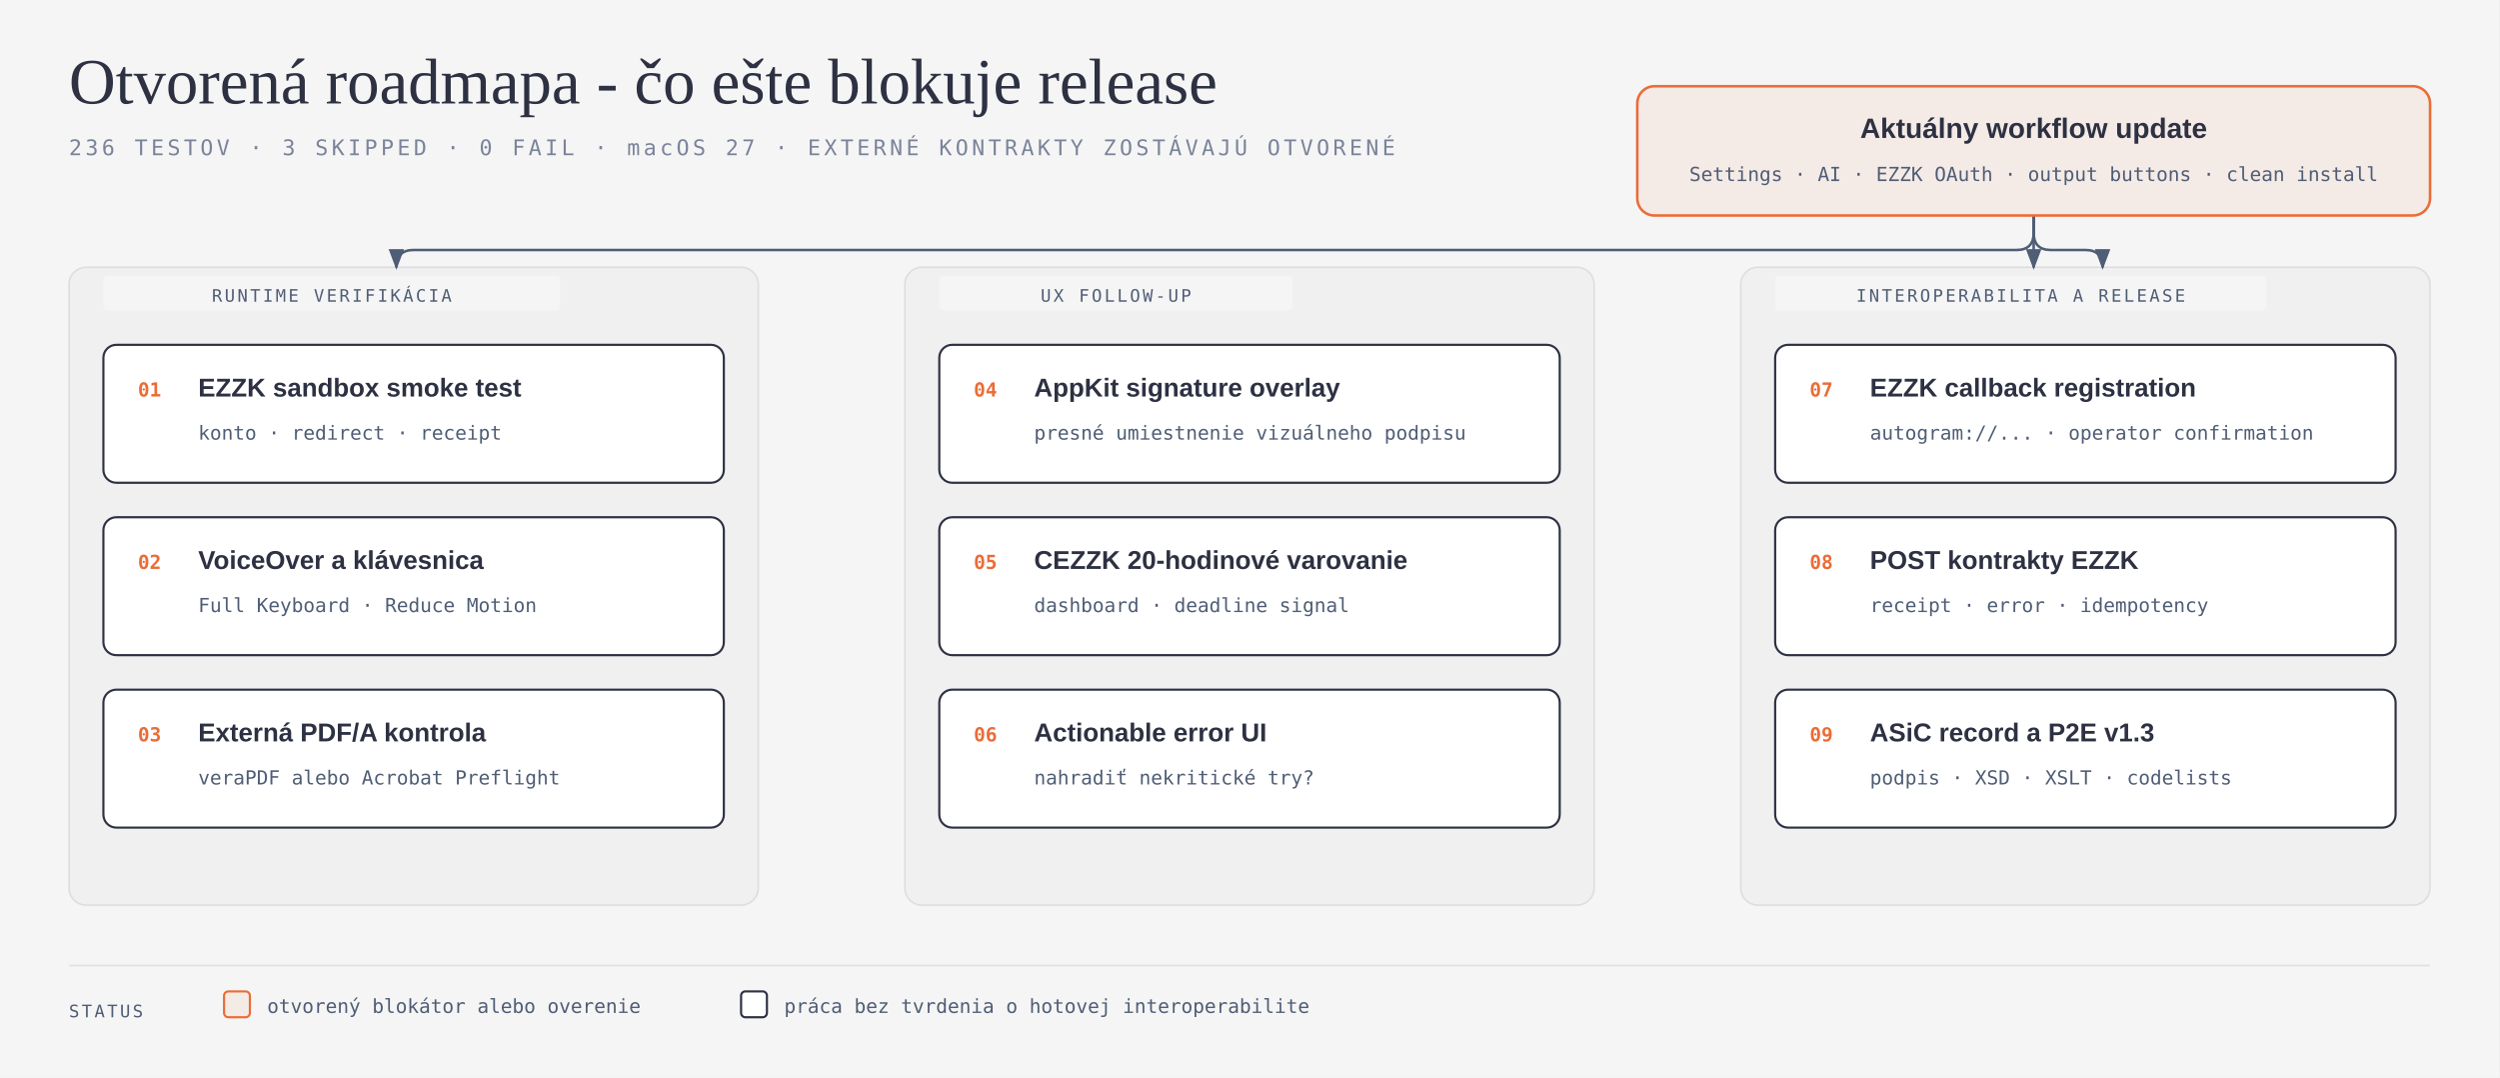
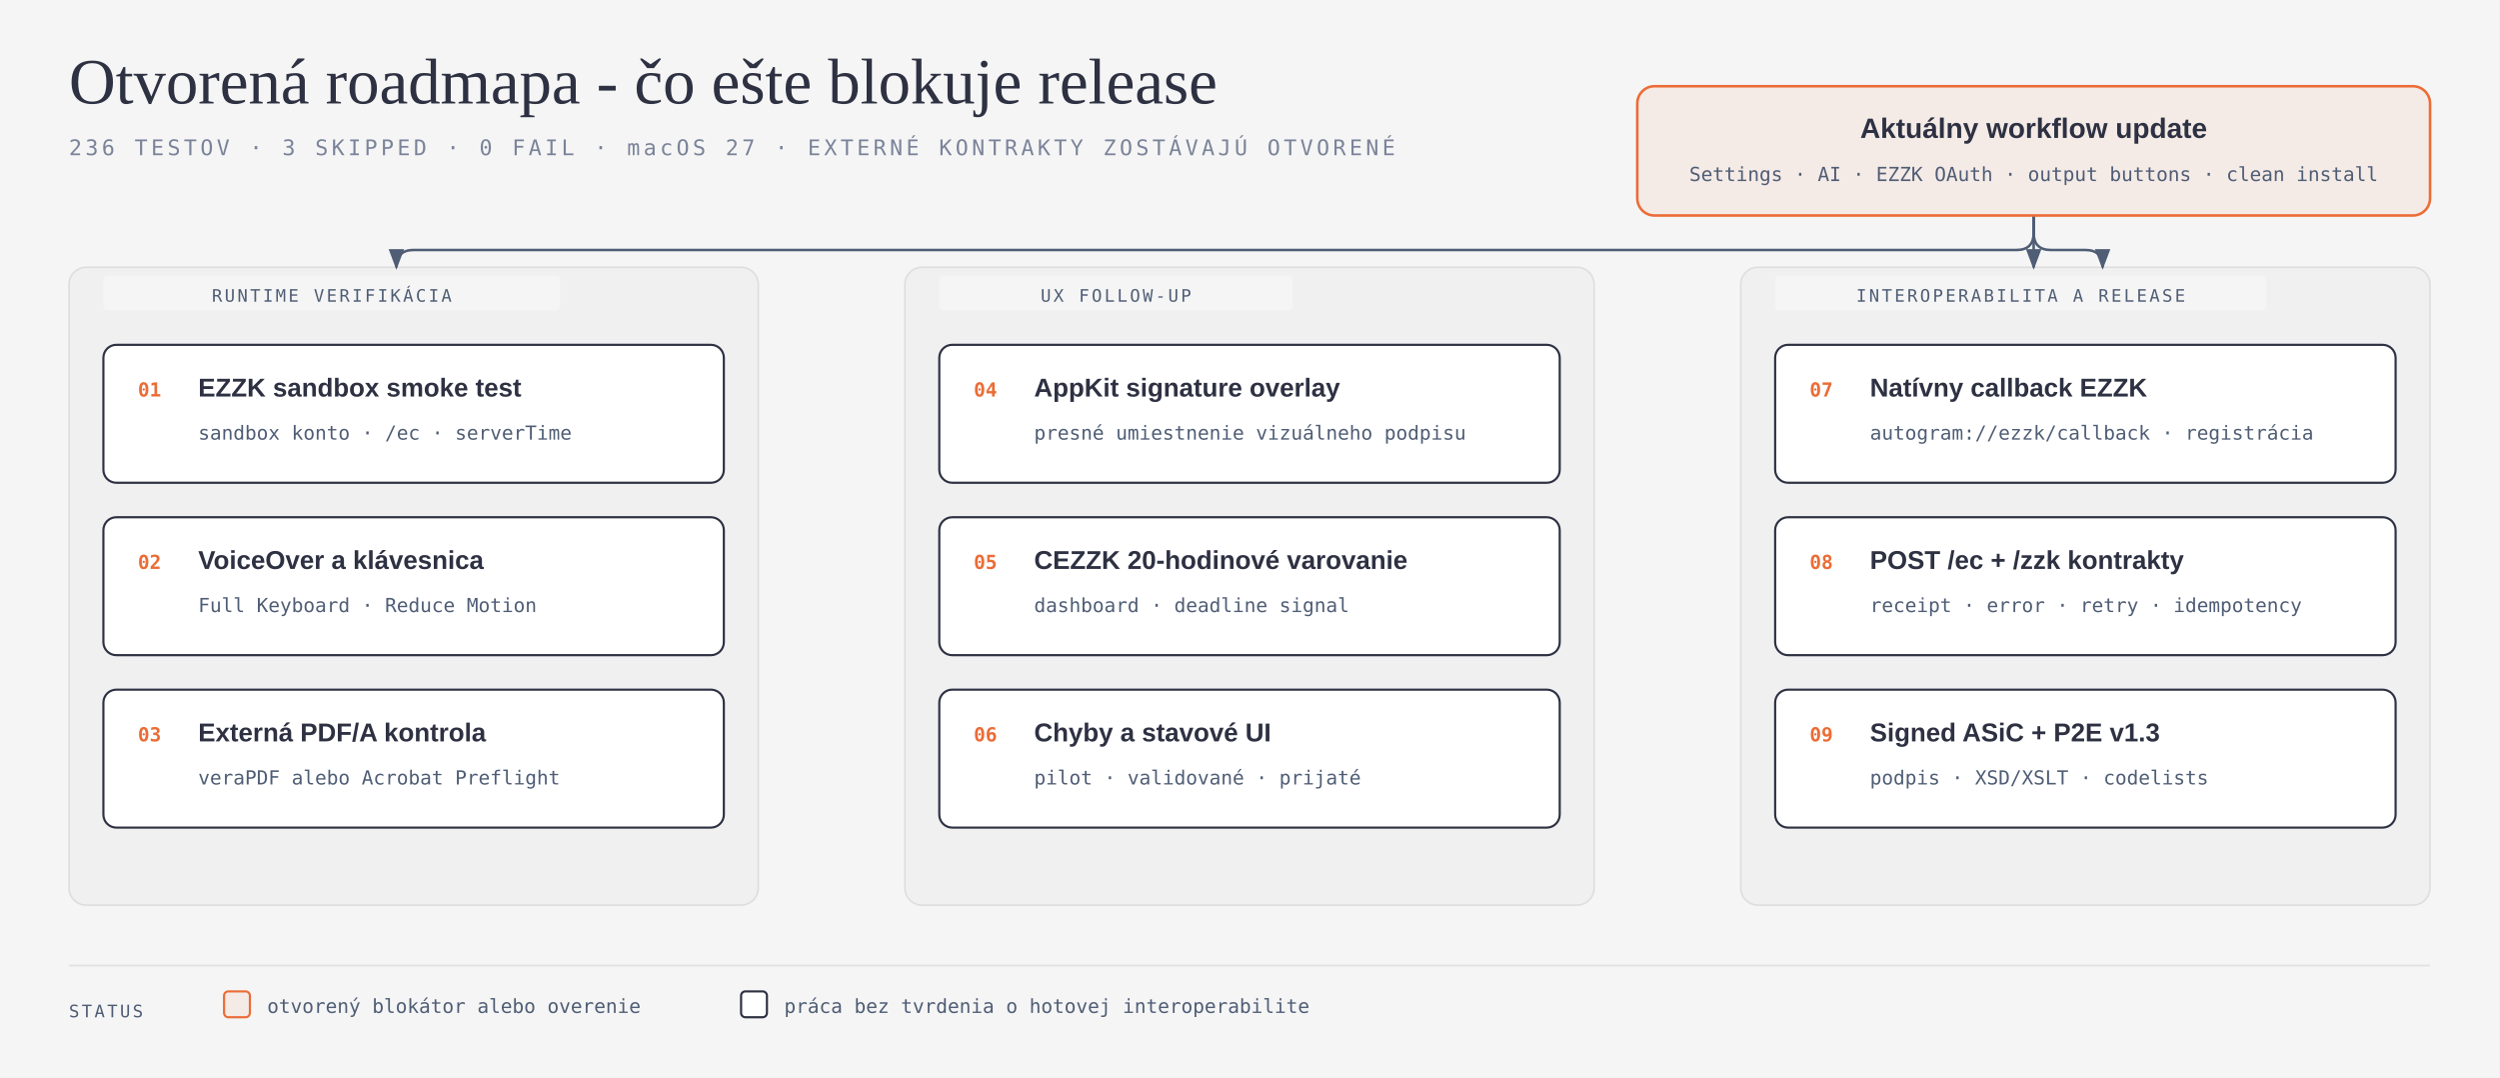
<svg xmlns="http://www.w3.org/2000/svg" width="1160" height="500" viewBox="0 0 1160 500" role="img" aria-labelledby="roadmap-open-work-title roadmap-open-work-desc">
  <defs>
    <marker id="roadmap-open-work-arrow" markerWidth="8" markerHeight="6" refX="7" refY="3" orient="auto">
      <polygon points="0 0, 8 3, 0 6" fill="#4f5d75" />
    </marker>
    <marker id="roadmap-open-work-arrow-accent" markerWidth="8" markerHeight="6" refX="7" refY="3" orient="auto">
      <polygon points="0 0, 8 3, 0 6" fill="#eb6c36" />
    </marker>
  </defs>
  <rect width="1160" height="500" fill="#f5f5f5" />
  <text x="32" y="48" font-family="Georgia, 'Times New Roman', serif" font-size="30" fill="#2d3142">Otvorená roadmapa - čo ešte blokuje release</text>
  <text x="32" y="72" font-family="ui-monospace, 'SF Mono', Menlo, monospace" font-size="10" letter-spacing="1.6" fill="#7a8399">236 TESTOV · 3 SKIPPED · 0 FAIL · macOS 27 · EXTERNÉ KONTRAKTY ZOSTÁVAJÚ OTVORENÉ</text>
  <path d="M944,100 V108 Q944,116 936,116 H192 Q184,116 184,124" fill="none" stroke="#4f5d75" stroke-width="1.2" marker-end="url(#roadmap-open-work-arrow)" />
  <path d="M944,100 V124" fill="none" stroke="#4f5d75" stroke-width="1.2" marker-end="url(#roadmap-open-work-arrow)" />
  <path d="M944,100 V108 Q944,116 952,116 H968 Q976,116 976,124" fill="none" stroke="#4f5d75" stroke-width="1.2" marker-end="url(#roadmap-open-work-arrow)" />
  <rect x="760" y="40" width="368" height="60" rx="8" fill="rgba(235,108,54,0.08)" stroke="#eb6c36" stroke-width="1.2" />
  <text x="944" y="64" text-anchor="middle" font-family="-apple-system, 'Helvetica Neue', Arial, sans-serif" font-size="13" font-weight="600" fill="#2d3142">Aktuálny workflow update</text>
  <text x="944" y="84" text-anchor="middle" font-family="ui-monospace, 'SF Mono', Menlo, monospace" font-size="9" fill="#4f5d75">Settings · AI · EZZK OAuth · output buttons · clean install</text>
  <rect x="32" y="124" width="320" height="296" rx="8" fill="rgba(45,49,66,0.02)" stroke="rgba(45,49,66,0.10)" stroke-width="0.8" />
  <rect x="420" y="124" width="320" height="296" rx="8" fill="rgba(45,49,66,0.02)" stroke="rgba(45,49,66,0.10)" stroke-width="0.8" />
  <rect x="808" y="124" width="320" height="296" rx="8" fill="rgba(45,49,66,0.02)" stroke="rgba(45,49,66,0.10)" stroke-width="0.8" />
  <rect x="48" y="128" width="212" height="16" rx="2" fill="#f5f5f5" />
  <text x="154" y="140" text-anchor="middle" fill="#4f5d75" font-size="8" font-family="ui-monospace, 'SF Mono', Menlo, monospace" letter-spacing="1.1">RUNTIME VERIFIKÁCIA</text>
  <rect x="436" y="128" width="164" height="16" rx="2" fill="#f5f5f5" />
  <text x="518" y="140" text-anchor="middle" fill="#4f5d75" font-size="8" font-family="ui-monospace, 'SF Mono', Menlo, monospace" letter-spacing="1.1">UX FOLLOW-UP</text>
  <rect x="824" y="128" width="228" height="16" rx="2" fill="#f5f5f5" />
  <text x="938" y="140" text-anchor="middle" fill="#4f5d75" font-size="8" font-family="ui-monospace, 'SF Mono', Menlo, monospace" letter-spacing="1.1">INTEROPERABILITA A RELEASE</text>
  <g font-family="-apple-system, 'Helvetica Neue', Arial, sans-serif">
    <rect x="48" y="160" width="288" height="64" rx="6" fill="#ffffff" stroke="#2d3142" stroke-width="1" />
    <text x="64" y="184" fill="#eb6c36" font-size="9" font-family="ui-monospace, 'SF Mono', Menlo, monospace" font-weight="600">01</text>
    <text x="92" y="184" fill="#2d3142" font-size="12" font-weight="600">EZZK sandbox smoke test</text>
-     <text x="92" y="204" fill="#4f5d75" font-size="9" font-family="ui-monospace, 'SF Mono', Menlo, monospace">konto · redirect · receipt</text>
+     <text x="92" y="204" fill="#4f5d75" font-size="9" font-family="ui-monospace, 'SF Mono', Menlo, monospace">sandbox konto · /ec · serverTime</text>
    <rect x="48" y="240" width="288" height="64" rx="6" fill="#ffffff" stroke="#2d3142" stroke-width="1" />
    <text x="64" y="264" fill="#eb6c36" font-size="9" font-family="ui-monospace, 'SF Mono', Menlo, monospace" font-weight="600">02</text>
    <text x="92" y="264" fill="#2d3142" font-size="12" font-weight="600">VoiceOver a klávesnica</text>
    <text x="92" y="284" fill="#4f5d75" font-size="9" font-family="ui-monospace, 'SF Mono', Menlo, monospace">Full Keyboard · Reduce Motion</text>
    <rect x="48" y="320" width="288" height="64" rx="6" fill="#ffffff" stroke="#2d3142" stroke-width="1" />
    <text x="64" y="344" fill="#eb6c36" font-size="9" font-family="ui-monospace, 'SF Mono', Menlo, monospace" font-weight="600">03</text>
    <text x="92" y="344" fill="#2d3142" font-size="12" font-weight="600">Externá PDF/A kontrola</text>
    <text x="92" y="364" fill="#4f5d75" font-size="9" font-family="ui-monospace, 'SF Mono', Menlo, monospace">veraPDF alebo Acrobat Preflight</text>
    <rect x="436" y="160" width="288" height="64" rx="6" fill="#ffffff" stroke="#2d3142" stroke-width="1" />
    <text x="452" y="184" fill="#eb6c36" font-size="9" font-family="ui-monospace, 'SF Mono', Menlo, monospace" font-weight="600">04</text>
    <text x="480" y="184" fill="#2d3142" font-size="12" font-weight="600">AppKit signature overlay</text>
    <text x="480" y="204" fill="#4f5d75" font-size="9" font-family="ui-monospace, 'SF Mono', Menlo, monospace">presné umiestnenie vizuálneho podpisu</text>
    <rect x="436" y="240" width="288" height="64" rx="6" fill="#ffffff" stroke="#2d3142" stroke-width="1" />
    <text x="452" y="264" fill="#eb6c36" font-size="9" font-family="ui-monospace, 'SF Mono', Menlo, monospace" font-weight="600">05</text>
    <text x="480" y="264" fill="#2d3142" font-size="12" font-weight="600">CEZZK 20-hodinové varovanie</text>
    <text x="480" y="284" fill="#4f5d75" font-size="9" font-family="ui-monospace, 'SF Mono', Menlo, monospace">dashboard · deadline signal</text>
    <rect x="436" y="320" width="288" height="64" rx="6" fill="#ffffff" stroke="#2d3142" stroke-width="1" />
    <text x="452" y="344" fill="#eb6c36" font-size="9" font-family="ui-monospace, 'SF Mono', Menlo, monospace" font-weight="600">06</text>
-     <text x="480" y="344" fill="#2d3142" font-size="12" font-weight="600">Actionable error UI</text>
-     <text x="480" y="364" fill="#4f5d75" font-size="9" font-family="ui-monospace, 'SF Mono', Menlo, monospace">nahradiť nekritické try?</text>
+     <text x="480" y="344" fill="#2d3142" font-size="12" font-weight="600">Chyby a stavové UI</text>
+     <text x="480" y="364" fill="#4f5d75" font-size="9" font-family="ui-monospace, 'SF Mono', Menlo, monospace">pilot · validované · prijaté</text>
    <rect x="824" y="160" width="288" height="64" rx="6" fill="#ffffff" stroke="#2d3142" stroke-width="1" />
    <text x="840" y="184" fill="#eb6c36" font-size="9" font-family="ui-monospace, 'SF Mono', Menlo, monospace" font-weight="600">07</text>
-     <text x="868" y="184" fill="#2d3142" font-size="12" font-weight="600">EZZK callback registration</text>
-     <text x="868" y="204" fill="#4f5d75" font-size="9" font-family="ui-monospace, 'SF Mono', Menlo, monospace">autogram://... · operator confirmation</text>
+     <text x="868" y="184" fill="#2d3142" font-size="12" font-weight="600">Natívny callback EZZK</text>
+     <text x="868" y="204" fill="#4f5d75" font-size="9" font-family="ui-monospace, 'SF Mono', Menlo, monospace">autogram://ezzk/callback · registrácia</text>
    <rect x="824" y="240" width="288" height="64" rx="6" fill="#ffffff" stroke="#2d3142" stroke-width="1" />
    <text x="840" y="264" fill="#eb6c36" font-size="9" font-family="ui-monospace, 'SF Mono', Menlo, monospace" font-weight="600">08</text>
-     <text x="868" y="264" fill="#2d3142" font-size="12" font-weight="600">POST kontrakty EZZK</text>
-     <text x="868" y="284" fill="#4f5d75" font-size="9" font-family="ui-monospace, 'SF Mono', Menlo, monospace">receipt · error · idempotency</text>
+     <text x="868" y="264" fill="#2d3142" font-size="12" font-weight="600">POST /ec + /zzk kontrakty</text>
+     <text x="868" y="284" fill="#4f5d75" font-size="9" font-family="ui-monospace, 'SF Mono', Menlo, monospace">receipt · error · retry · idempotency</text>
    <rect x="824" y="320" width="288" height="64" rx="6" fill="#ffffff" stroke="#2d3142" stroke-width="1" />
    <text x="840" y="344" fill="#eb6c36" font-size="9" font-family="ui-monospace, 'SF Mono', Menlo, monospace" font-weight="600">09</text>
-     <text x="868" y="344" fill="#2d3142" font-size="12" font-weight="600">ASiC record a P2E v1.3</text>
-     <text x="868" y="364" fill="#4f5d75" font-size="9" font-family="ui-monospace, 'SF Mono', Menlo, monospace">podpis · XSD · XSLT · codelists</text>
+     <text x="868" y="344" fill="#2d3142" font-size="12" font-weight="600">Signed ASiC + P2E v1.3</text>
+     <text x="868" y="364" fill="#4f5d75" font-size="9" font-family="ui-monospace, 'SF Mono', Menlo, monospace">podpis · XSD/XSLT · codelists</text>
  </g>
  <line x1="32" y1="448" x2="1128" y2="448" stroke="rgba(45,49,66,0.10)" stroke-width="0.8" />
  <text x="32" y="472" fill="#4f5d75" font-size="8" font-family="ui-monospace, 'SF Mono', Menlo, monospace" letter-spacing="1.1">STATUS</text>
  <rect x="104" y="460" width="12" height="12" rx="2" fill="rgba(235,108,54,0.08)" stroke="#eb6c36" stroke-width="1" />
  <text x="124" y="470" fill="#4f5d75" font-size="9" font-family="ui-monospace, 'SF Mono', Menlo, monospace">otvorený blokátor alebo overenie</text>
  <rect x="344" y="460" width="12" height="12" rx="2" fill="#ffffff" stroke="#2d3142" stroke-width="1" />
  <text x="364" y="470" fill="#4f5d75" font-size="9" font-family="ui-monospace, 'SF Mono', Menlo, monospace">práca bez tvrdenia o hotovej interoperabilite</text>
</svg>
